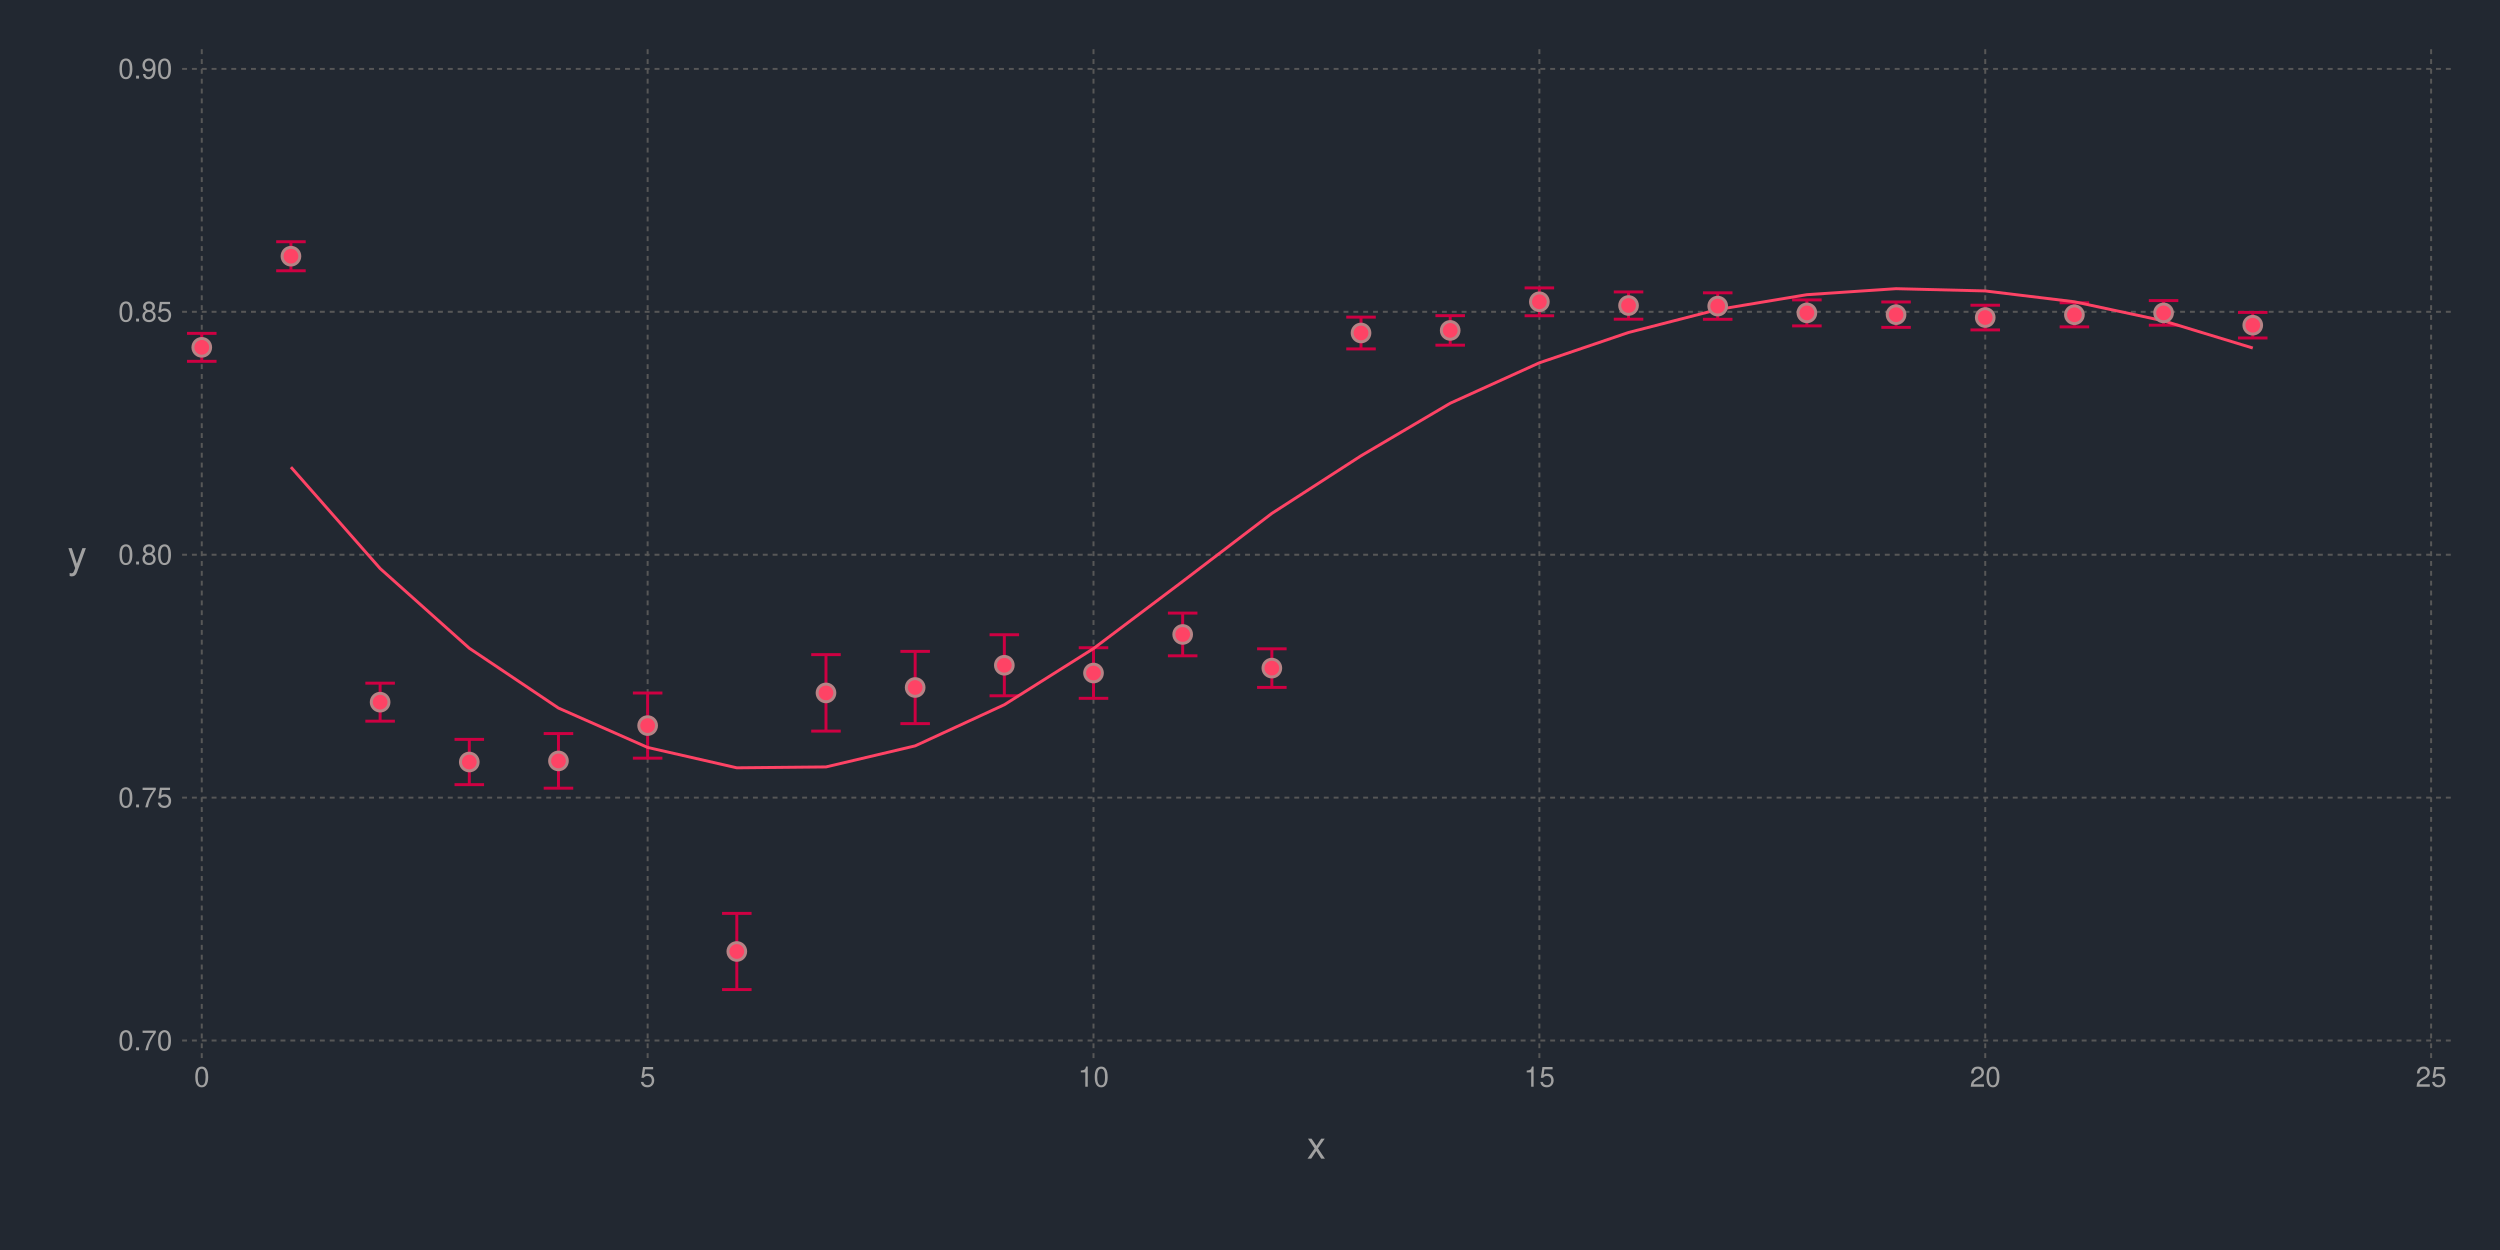
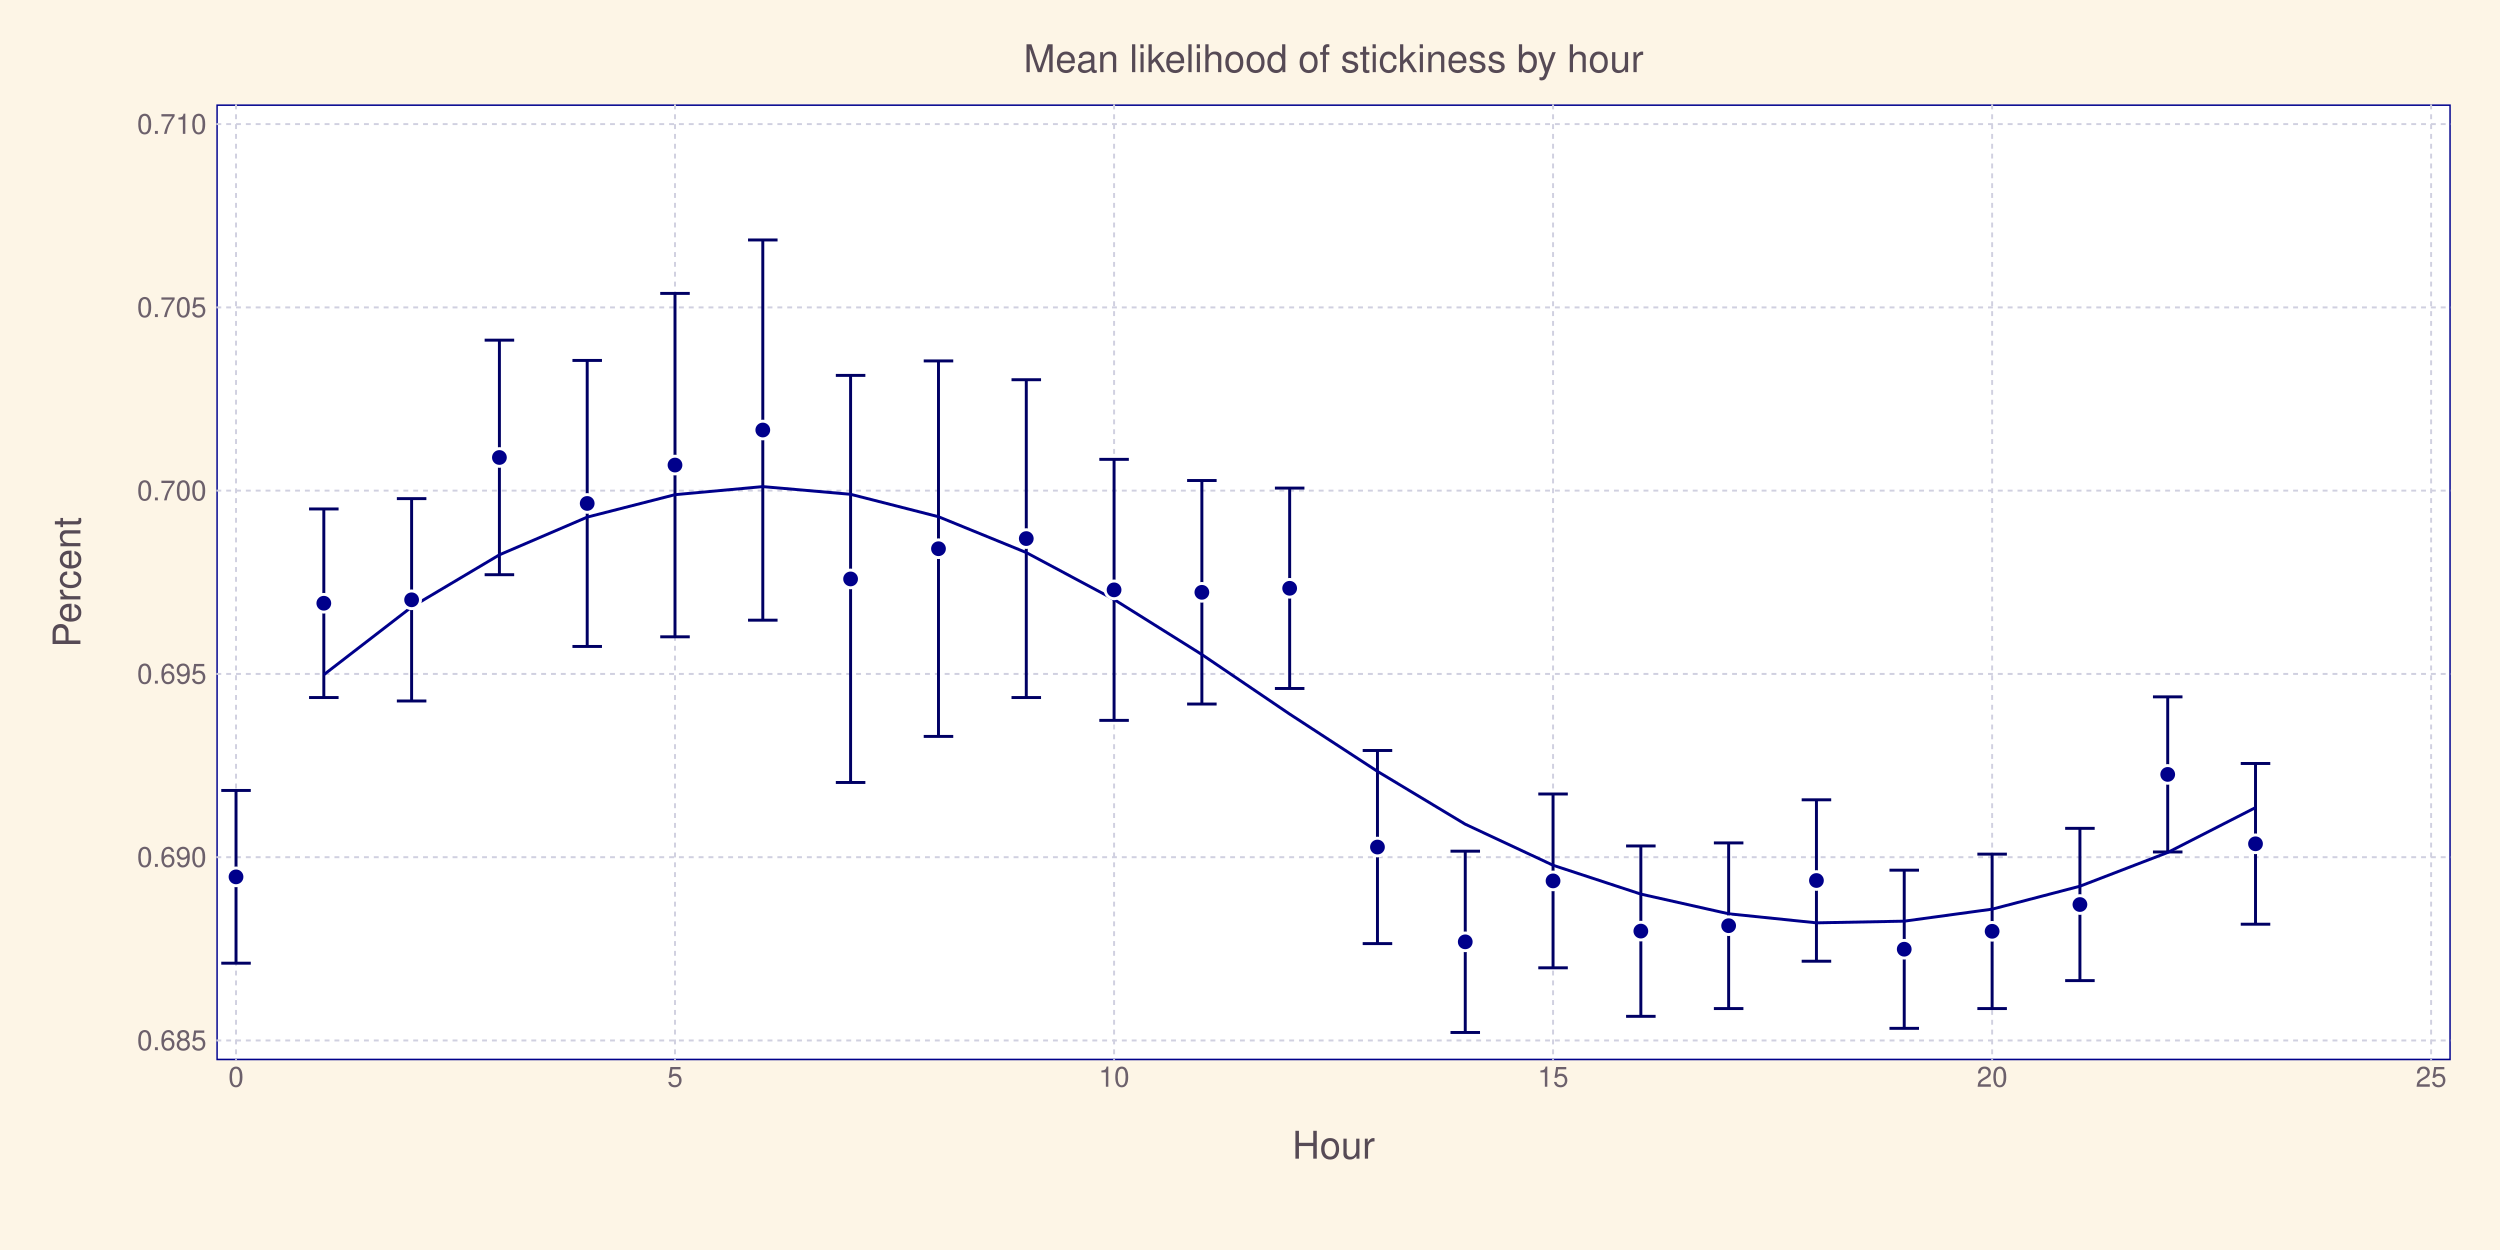
<svg xmlns="http://www.w3.org/2000/svg" xmlns:xlink="http://www.w3.org/1999/xlink" version="1.2" width="254mm" height="127mm" viewBox="0 0 254 127" stroke="none" fill="#000000" stroke-width="0.3" font-size="3.88">
-   <g stroke="#000000" stroke-opacity="0.000" fill="#222831" id="img-817de1bc-1">
+   <g stroke="#000000" stroke-opacity="0.000" fill="#FDF5E6" id="img-7da0a834-1">
    <rect x="0" y="0" width="254" height="127" />
  </g>
-   <g class="plotroot xscalable yscalable" id="img-817de1bc-2">
-     <g font-size="3.88" font-family="'PT Sans','Helvetica Neue','Helvetica',sans-serif" fill="#A1A1A1" stroke="#000000" stroke-opacity="0.000" id="img-817de1bc-3">
-       <text x="133.75" y="115.39" text-anchor="middle" dy="0.6em">x</text>
-     </g>
-     <g class="guide xlabels" font-size="2.82" font-family="'PT Sans Caption','Helvetica Neue','Helvetica',sans-serif" fill="#A1A1A1" id="img-817de1bc-4">
-       <text x="20.5" y="108.72" text-anchor="middle" dy="0.6em">0</text>
-       <text x="65.8" y="108.72" text-anchor="middle" dy="0.6em">5</text>
-       <text x="111.1" y="108.72" text-anchor="middle" dy="0.6em">10</text>
-       <text x="156.4" y="108.72" text-anchor="middle" dy="0.6em">15</text>
-       <text x="201.7" y="108.72" text-anchor="middle" dy="0.6em">20</text>
+   <g class="plotroot xscalable yscalable" id="img-7da0a834-2">
+     <g font-size="3.88" font-family="'PT Sans','Helvetica Neue','Helvetica',sans-serif" fill="#564A55" stroke="#000000" stroke-opacity="0.000" id="img-7da0a834-3">
+       <text x="135.49" y="115.39" text-anchor="middle" dy="0.6em">Hour</text>
+     </g>
+     <g class="guide xlabels" font-size="2.82" font-family="'PT Sans Caption','Helvetica Neue','Helvetica',sans-serif" fill="#6C606B" id="img-7da0a834-4">
+       <text x="23.98" y="108.72" text-anchor="middle" dy="0.6em">0</text>
+       <text x="68.58" y="108.72" text-anchor="middle" dy="0.6em">5</text>
+       <text x="113.19" y="108.72" text-anchor="middle" dy="0.6em">10</text>
+       <text x="157.79" y="108.72" text-anchor="middle" dy="0.6em">15</text>
+       <text x="202.4" y="108.72" text-anchor="middle" dy="0.6em">20</text>
      <text x="247" y="108.72" text-anchor="middle" dy="0.6em">25</text>
    </g>
-     <g clip-path="url(#img-817de1bc-5)">
-       <g id="img-817de1bc-6">
-         <g pointer-events="visible" opacity="1" fill="#222831" stroke="#000000" stroke-opacity="0.000" class="guide background" id="img-817de1bc-7">
-           <rect x="18.5" y="5" width="230.5" height="102.72" />
-         </g>
-         <g class="guide ygridlines xfixed" stroke-dasharray="0.5,0.5" stroke-width="0.2" stroke="#575757" id="img-817de1bc-8">
-           <path fill="none" d="M18.5,105.72 L 249 105.72" />
-           <path fill="none" d="M18.5,81.04 L 249 81.04" />
-           <path fill="none" d="M18.5,56.36 L 249 56.36" />
-           <path fill="none" d="M18.5,31.68 L 249 31.68" />
-           <path fill="none" d="M18.5,7 L 249 7" />
-         </g>
-         <g class="guide xgridlines yfixed" stroke-dasharray="0.5,0.5" stroke-width="0.2" stroke="#575757" id="img-817de1bc-9">
-           <path fill="none" d="M20.5,5 L 20.5 107.72" />
-           <path fill="none" d="M65.8,5 L 65.8 107.72" />
-           <path fill="none" d="M111.1,5 L 111.1 107.72" />
-           <path fill="none" d="M156.4,5 L 156.4 107.72" />
-           <path fill="none" d="M201.7,5 L 201.7 107.72" />
-           <path fill="none" d="M247,5 L 247 107.72" />
-         </g>
-         <g class="plotpanel" id="img-817de1bc-10">
-           <g class="geometry color_RGB{Float32}(0.9960785f0,0.2627451f0,0.39607847f0)" stroke-width="0.3" stroke="#CE0042" id="img-817de1bc-11">
-             <path fill="none" d="M19,36.71 L 22 36.71" />
-             <path fill="none" d="M28.06,27.51 L 31.06 27.51" />
-             <path fill="none" d="M37.12,73.27 L 40.12 73.27" />
-             <path fill="none" d="M46.18,79.72 L 49.18 79.72" />
-             <path fill="none" d="M55.24,80.08 L 58.24 80.08" />
-             <path fill="none" d="M64.3,77.03 L 67.3 77.03" />
-             <path fill="none" d="M73.36,100.54 L 76.36 100.54" />
-             <path fill="none" d="M82.42,74.28 L 85.42 74.28" />
-             <path fill="none" d="M91.48,73.52 L 94.48 73.52" />
-             <path fill="none" d="M100.54,70.69 L 103.54 70.69" />
-             <path fill="none" d="M109.6,70.95 L 112.6 70.95" />
-             <path fill="none" d="M118.66,66.63 L 121.66 66.63" />
-             <path fill="none" d="M127.72,69.84 L 130.72 69.84" />
-             <path fill="none" d="M136.78,35.45 L 139.78 35.45" />
-             <path fill="none" d="M145.84,35.07 L 148.84 35.07" />
-             <path fill="none" d="M154.9,32.08 L 157.9 32.08" />
-             <path fill="none" d="M163.96,32.43 L 166.96 32.43" />
-             <path fill="none" d="M173.02,32.44 L 176.02 32.44" />
-             <path fill="none" d="M182.08,33.11 L 185.08 33.11" />
-             <path fill="none" d="M191.14,33.26 L 194.14 33.26" />
-             <path fill="none" d="M200.2,33.52 L 203.2 33.52" />
-             <path fill="none" d="M209.26,33.21 L 212.26 33.21" />
-             <path fill="none" d="M218.32,33.04 L 221.32 33.04" />
-             <path fill="none" d="M227.38,34.34 L 230.38 34.34" />
-             <path fill="none" d="M20.5,33.87 L 20.5 36.71" />
-             <path fill="none" d="M29.56,24.56 L 29.56 27.51" />
-             <path fill="none" d="M38.62,69.41 L 38.62 73.27" />
-             <path fill="none" d="M47.68,75.12 L 47.68 79.72" />
-             <path fill="none" d="M56.74,74.53 L 56.74 80.08" />
-             <path fill="none" d="M65.8,70.41 L 65.8 77.03" />
-             <path fill="none" d="M74.86,92.8 L 74.86 100.54" />
-             <path fill="none" d="M83.92,66.51 L 83.92 74.28" />
-             <path fill="none" d="M92.98,66.18 L 92.98 73.52" />
-             <path fill="none" d="M102.04,64.49 L 102.04 70.69" />
-             <path fill="none" d="M111.1,65.81 L 111.1 70.95" />
-             <path fill="none" d="M120.16,62.29 L 120.16 66.63" />
-             <path fill="none" d="M129.22,65.92 L 129.22 69.84" />
-             <path fill="none" d="M138.28,32.22 L 138.28 35.45" />
-             <path fill="none" d="M147.34,32.07 L 147.34 35.07" />
-             <path fill="none" d="M156.4,29.25 L 156.4 32.08" />
-             <path fill="none" d="M165.46,29.66 L 165.46 32.43" />
-             <path fill="none" d="M174.52,29.75 L 174.52 32.44" />
-             <path fill="none" d="M183.58,30.47 L 183.58 33.11" />
-             <path fill="none" d="M192.64,30.68 L 192.64 33.26" />
-             <path fill="none" d="M201.7,31.01 L 201.7 33.52" />
-             <path fill="none" d="M210.76,30.76 L 210.76 33.21" />
-             <path fill="none" d="M219.82,30.54 L 219.82 33.04" />
-             <path fill="none" d="M228.88,31.74 L 228.88 34.34" />
-             <path fill="none" d="M19,33.87 L 22 33.87" />
-             <path fill="none" d="M28.06,24.56 L 31.06 24.56" />
-             <path fill="none" d="M37.12,69.41 L 40.12 69.41" />
-             <path fill="none" d="M46.18,75.12 L 49.18 75.12" />
-             <path fill="none" d="M55.24,74.53 L 58.24 74.53" />
-             <path fill="none" d="M64.3,70.41 L 67.3 70.41" />
-             <path fill="none" d="M73.36,92.8 L 76.36 92.8" />
-             <path fill="none" d="M82.42,66.51 L 85.42 66.51" />
-             <path fill="none" d="M91.48,66.18 L 94.48 66.18" />
-             <path fill="none" d="M100.54,64.49 L 103.54 64.49" />
-             <path fill="none" d="M109.6,65.81 L 112.6 65.81" />
-             <path fill="none" d="M118.66,62.29 L 121.66 62.29" />
-             <path fill="none" d="M127.72,65.92 L 130.72 65.92" />
-             <path fill="none" d="M136.78,32.22 L 139.78 32.22" />
-             <path fill="none" d="M145.84,32.07 L 148.84 32.07" />
-             <path fill="none" d="M154.9,29.25 L 157.9 29.25" />
-             <path fill="none" d="M163.96,29.66 L 166.96 29.66" />
-             <path fill="none" d="M173.02,29.75 L 176.02 29.75" />
-             <path fill="none" d="M182.08,30.47 L 185.08 30.47" />
-             <path fill="none" d="M191.14,30.68 L 194.14 30.68" />
-             <path fill="none" d="M200.2,31.01 L 203.2 31.01" />
-             <path fill="none" d="M209.26,30.76 L 212.26 30.76" />
-             <path fill="none" d="M218.32,30.54 L 221.32 30.54" />
-             <path fill="none" d="M227.38,31.74 L 230.38 31.74" />
+     <g clip-path="url(#img-7da0a834-5)">
+       <g id="img-7da0a834-6">
+         <g pointer-events="visible" opacity="1" fill="#FFFFFF" stroke="#00008B" class="guide background" id="img-7da0a834-7">
+           <rect x="21.98" y="10.61" width="227.02" height="97.1" />
+         </g>
+         <g class="guide ygridlines xfixed" stroke-dasharray="0.5,0.5" stroke-width="0.2" stroke="#D0D0E0" id="img-7da0a834-8">
+           <path fill="none" d="M21.98,105.71 L 249 105.71" />
+           <path fill="none" d="M21.98,87.09 L 249 87.09" />
+           <path fill="none" d="M21.98,68.47 L 249 68.47" />
+           <path fill="none" d="M21.98,49.85 L 249 49.85" />
+           <path fill="none" d="M21.98,31.23 L 249 31.23" />
+           <path fill="none" d="M21.98,12.61 L 249 12.61" />
+         </g>
+         <g class="guide xgridlines yfixed" stroke-dasharray="0.5,0.5" stroke-width="0.2" stroke="#D0D0E0" id="img-7da0a834-9">
+           <path fill="none" d="M23.98,10.61 L 23.98 107.72" />
+           <path fill="none" d="M68.58,10.61 L 68.58 107.72" />
+           <path fill="none" d="M113.19,10.61 L 113.19 107.72" />
+           <path fill="none" d="M157.79,10.61 L 157.79 107.72" />
+           <path fill="none" d="M202.4,10.61 L 202.4 107.72" />
+           <path fill="none" d="M247,10.61 L 247 107.72" />
+         </g>
+         <g class="plotpanel" id="img-7da0a834-10">
+           <g class="geometry color_RGB{Float32}(0.0f0,0.0f0,0.54509807f0)" stroke-width="0.3" stroke="#000064" id="img-7da0a834-11">
+             <path fill="none" d="M22.48,97.86 L 25.48 97.86" />
+             <path fill="none" d="M31.4,70.87 L 34.4 70.87" />
+             <path fill="none" d="M40.32,71.22 L 43.32 71.22" />
+             <path fill="none" d="M49.24,58.39 L 52.24 58.39" />
+             <path fill="none" d="M58.16,65.68 L 61.16 65.68" />
+             <path fill="none" d="M67.08,64.7 L 70.08 64.7" />
+             <path fill="none" d="M76,63.01 L 79 63.01" />
+             <path fill="none" d="M84.92,79.5 L 87.92 79.5" />
+             <path fill="none" d="M93.85,74.82 L 96.85 74.82" />
+             <path fill="none" d="M102.77,70.87 L 105.77 70.87" />
+             <path fill="none" d="M111.69,73.19 L 114.69 73.19" />
+             <path fill="none" d="M120.61,71.53 L 123.61 71.53" />
+             <path fill="none" d="M129.53,69.95 L 132.53 69.95" />
+             <path fill="none" d="M138.45,95.87 L 141.45 95.87" />
+             <path fill="none" d="M147.37,104.9 L 150.37 104.9" />
+             <path fill="none" d="M156.29,98.33 L 159.29 98.33" />
+             <path fill="none" d="M165.21,103.26 L 168.21 103.26" />
+             <path fill="none" d="M174.13,102.47 L 177.13 102.47" />
+             <path fill="none" d="M183.05,97.66 L 186.05 97.66" />
+             <path fill="none" d="M191.97,104.48 L 194.97 104.48" />
+             <path fill="none" d="M200.9,102.47 L 203.9 102.47" />
+             <path fill="none" d="M209.82,99.63 L 212.82 99.63" />
+             <path fill="none" d="M218.74,86.56 L 221.74 86.56" />
+             <path fill="none" d="M227.66,93.9 L 230.66 93.9" />
+             <path fill="none" d="M23.98,80.31 L 23.98 97.86" />
+             <path fill="none" d="M32.9,51.71 L 32.9 70.87" />
+             <path fill="none" d="M41.82,50.66 L 41.82 71.22" />
+             <path fill="none" d="M50.74,34.56 L 50.74 58.39" />
+             <path fill="none" d="M59.66,36.62 L 59.66 65.68" />
+             <path fill="none" d="M68.58,29.81 L 68.58 64.7" />
+             <path fill="none" d="M77.5,24.38 L 77.5 63.01" />
+             <path fill="none" d="M86.42,38.14 L 86.42 79.5" />
+             <path fill="none" d="M95.35,36.67 L 95.35 74.82" />
+             <path fill="none" d="M104.27,38.58 L 104.27 70.87" />
+             <path fill="none" d="M113.19,46.67 L 113.19 73.19" />
+             <path fill="none" d="M122.11,48.82 L 122.11 71.53" />
+             <path fill="none" d="M131.03,49.59 L 131.03 69.95" />
+             <path fill="none" d="M139.95,76.25 L 139.95 95.87" />
+             <path fill="none" d="M148.87,86.48 L 148.87 104.9" />
+             <path fill="none" d="M157.79,80.67 L 157.79 98.33" />
+             <path fill="none" d="M166.71,85.95 L 166.71 103.26" />
+             <path fill="none" d="M175.63,85.64 L 175.63 102.47" />
+             <path fill="none" d="M184.55,81.26 L 184.55 97.66" />
+             <path fill="none" d="M193.47,88.41 L 193.47 104.48" />
+             <path fill="none" d="M202.4,86.78 L 202.4 102.47" />
+             <path fill="none" d="M211.32,84.16 L 211.32 99.63" />
+             <path fill="none" d="M220.24,70.8 L 220.24 86.56" />
+             <path fill="none" d="M229.16,77.57 L 229.16 93.9" />
+             <path fill="none" d="M22.48,80.31 L 25.48 80.31" />
+             <path fill="none" d="M31.4,51.71 L 34.4 51.71" />
+             <path fill="none" d="M40.32,50.66 L 43.32 50.66" />
+             <path fill="none" d="M49.24,34.56 L 52.24 34.56" />
+             <path fill="none" d="M58.16,36.62 L 61.16 36.62" />
+             <path fill="none" d="M67.08,29.81 L 70.08 29.81" />
+             <path fill="none" d="M76,24.38 L 79 24.38" />
+             <path fill="none" d="M84.92,38.14 L 87.92 38.14" />
+             <path fill="none" d="M93.85,36.67 L 96.85 36.67" />
+             <path fill="none" d="M102.77,38.58 L 105.77 38.58" />
+             <path fill="none" d="M111.69,46.67 L 114.69 46.67" />
+             <path fill="none" d="M120.61,48.82 L 123.61 48.82" />
+             <path fill="none" d="M129.53,49.59 L 132.53 49.59" />
+             <path fill="none" d="M138.45,76.25 L 141.45 76.25" />
+             <path fill="none" d="M147.37,86.48 L 150.37 86.48" />
+             <path fill="none" d="M156.29,80.67 L 159.29 80.67" />
+             <path fill="none" d="M165.21,85.95 L 168.21 85.95" />
+             <path fill="none" d="M174.13,85.64 L 177.13 85.64" />
+             <path fill="none" d="M183.05,81.26 L 186.05 81.26" />
+             <path fill="none" d="M191.97,88.41 L 194.97 88.41" />
+             <path fill="none" d="M200.9,86.78 L 203.9 86.78" />
+             <path fill="none" d="M209.82,84.16 L 212.82 84.16" />
+             <path fill="none" d="M218.74,70.8 L 221.74 70.8" />
+             <path fill="none" d="M227.66,77.57 L 230.66 77.57" />
          </g>
-           <g stroke-width="0.3" fill="#000000" fill-opacity="0.000" class="geometry" stroke-dasharray="none" stroke="#FE4365" id="img-817de1bc-12">
-             <path fill="none" d="M29.56,47.46 L 38.62 57.76 47.68 65.86 56.74 71.94 65.8 75.94 74.86 78.01 83.92 77.92 92.98 75.78 102.04 71.6 111.1 65.89 120.16 59.07 129.22 52.16 138.28 46.31 147.34 40.97 156.4 36.86 165.46 33.78 174.52 31.45 183.58 29.94 192.64 29.33 201.7 29.56 210.76 30.66 219.82 32.6 228.88 35.36" />
+           <g stroke-width="0.3" fill="#000000" fill-opacity="0.000" class="geometry" stroke-dasharray="none" stroke="#00008B" id="img-7da0a834-12">
+             <path fill="none" d="M32.9,68.55 L 41.82 61.67 50.74 56.37 59.66 52.54 68.58 50.26 77.5 49.44 86.42 50.22 95.35 52.5 104.27 56.14 113.19 60.91 122.11 66.5 131.03 72.55 139.95 78.37 148.87 83.74 157.79 87.91 166.71 90.84 175.63 92.84 184.55 93.76 193.47 93.59 202.4 92.37 211.32 90.04 220.24 86.61 229.16 82.05" />
          </g>
-           <g class="geometry" id="img-817de1bc-13">
-             <g class="color_RGBA{Float32}(0.9960785f0,0.2627451f0,0.39607847f0,1.0f0)" stroke-width="0.3" id="img-817de1bc-14">
-               <g stroke="#B58486" fill="#FE4365" id="img-817de1bc-15">
-                 <use xlink:href="#img-817de1bc-16" x="228.88" y="33.04" />
-               </g>
-               <g stroke="#B58486" fill="#FE4365" id="img-817de1bc-17">
-                 <use xlink:href="#img-817de1bc-18" x="219.82" y="31.79" />
-               </g>
-               <g stroke="#B58486" fill="#FE4365" id="img-817de1bc-19">
-                 <use xlink:href="#img-817de1bc-20" x="210.76" y="31.98" />
-               </g>
-               <g stroke="#B58486" fill="#FE4365" id="img-817de1bc-21">
-                 <use xlink:href="#img-817de1bc-22" x="201.7" y="32.26" />
-               </g>
-               <g stroke="#B58486" fill="#FE4365" id="img-817de1bc-23">
-                 <use xlink:href="#img-817de1bc-24" x="192.64" y="31.97" />
-               </g>
-               <g stroke="#B58486" fill="#FE4365" id="img-817de1bc-25">
-                 <use xlink:href="#img-817de1bc-26" x="183.58" y="31.79" />
-               </g>
-               <g stroke="#B58486" fill="#FE4365" id="img-817de1bc-27">
-                 <use xlink:href="#img-817de1bc-28" x="174.52" y="31.1" />
-               </g>
-               <g stroke="#B58486" fill="#FE4365" id="img-817de1bc-29">
-                 <use xlink:href="#img-817de1bc-30" x="165.46" y="31.04" />
-               </g>
-               <g stroke="#B58486" fill="#FE4365" id="img-817de1bc-31">
-                 <use xlink:href="#img-817de1bc-32" x="156.4" y="30.66" />
-               </g>
-               <g stroke="#B58486" fill="#FE4365" id="img-817de1bc-33">
-                 <use xlink:href="#img-817de1bc-34" x="147.34" y="33.57" />
-               </g>
-               <g stroke="#B58486" fill="#FE4365" id="img-817de1bc-35">
-                 <use xlink:href="#img-817de1bc-36" x="138.28" y="33.83" />
-               </g>
-               <g stroke="#B58486" fill="#FE4365" id="img-817de1bc-37">
-                 <use xlink:href="#img-817de1bc-38" x="129.22" y="67.88" />
-               </g>
-               <g stroke="#B58486" fill="#FE4365" id="img-817de1bc-39">
-                 <use xlink:href="#img-817de1bc-40" x="120.16" y="64.46" />
-               </g>
-               <g stroke="#B58486" fill="#FE4365" id="img-817de1bc-41">
-                 <use xlink:href="#img-817de1bc-42" x="111.1" y="68.38" />
-               </g>
-               <g stroke="#B58486" fill="#FE4365" id="img-817de1bc-43">
-                 <use xlink:href="#img-817de1bc-44" x="102.04" y="67.59" />
-               </g>
-               <g stroke="#B58486" fill="#FE4365" id="img-817de1bc-45">
-                 <use xlink:href="#img-817de1bc-46" x="92.98" y="69.85" />
-               </g>
-               <g stroke="#B58486" fill="#FE4365" id="img-817de1bc-47">
-                 <use xlink:href="#img-817de1bc-48" x="83.92" y="70.4" />
-               </g>
-               <g stroke="#B58486" fill="#FE4365" id="img-817de1bc-49">
-                 <use xlink:href="#img-817de1bc-50" x="74.86" y="96.67" />
-               </g>
-               <g stroke="#B58486" fill="#FE4365" id="img-817de1bc-51">
-                 <use xlink:href="#img-817de1bc-52" x="65.8" y="73.72" />
-               </g>
-               <g stroke="#B58486" fill="#FE4365" id="img-817de1bc-53">
-                 <use xlink:href="#img-817de1bc-54" x="56.74" y="77.31" />
-               </g>
-               <g stroke="#B58486" fill="#FE4365" id="img-817de1bc-55">
-                 <use xlink:href="#img-817de1bc-56" x="47.68" y="77.42" />
-               </g>
-               <g stroke="#B58486" fill="#FE4365" id="img-817de1bc-57">
-                 <use xlink:href="#img-817de1bc-58" x="38.62" y="71.34" />
-               </g>
-               <g stroke="#B58486" fill="#FE4365" id="img-817de1bc-59">
-                 <use xlink:href="#img-817de1bc-60" x="29.56" y="26.03" />
-               </g>
-               <g stroke="#B58486" fill="#FE4365" id="img-817de1bc-61">
-                 <use xlink:href="#img-817de1bc-62" x="20.5" y="35.29" />
+           <g class="geometry" id="img-7da0a834-13">
+             <g class="color_RGBA{Float32}(0.0f0,0.0f0,0.54509807f0,1.0f0)" stroke-width="0.3" id="img-7da0a834-14">
+               <g stroke="#FFFFFF" fill="#00008B" id="img-7da0a834-15">
+                 <use xlink:href="#img-7da0a834-16" x="229.16" y="85.73" />
+               </g>
+               <g stroke="#FFFFFF" fill="#00008B" id="img-7da0a834-17">
+                 <use xlink:href="#img-7da0a834-18" x="220.24" y="78.68" />
+               </g>
+               <g stroke="#FFFFFF" fill="#00008B" id="img-7da0a834-19">
+                 <use xlink:href="#img-7da0a834-20" x="211.32" y="91.9" />
+               </g>
+               <g stroke="#FFFFFF" fill="#00008B" id="img-7da0a834-21">
+                 <use xlink:href="#img-7da0a834-22" x="202.4" y="94.62" />
+               </g>
+               <g stroke="#FFFFFF" fill="#00008B" id="img-7da0a834-23">
+                 <use xlink:href="#img-7da0a834-24" x="193.47" y="96.44" />
+               </g>
+               <g stroke="#FFFFFF" fill="#00008B" id="img-7da0a834-25">
+                 <use xlink:href="#img-7da0a834-26" x="184.55" y="89.46" />
+               </g>
+               <g stroke="#FFFFFF" fill="#00008B" id="img-7da0a834-27">
+                 <use xlink:href="#img-7da0a834-28" x="175.63" y="94.05" />
+               </g>
+               <g stroke="#FFFFFF" fill="#00008B" id="img-7da0a834-29">
+                 <use xlink:href="#img-7da0a834-30" x="166.71" y="94.6" />
+               </g>
+               <g stroke="#FFFFFF" fill="#00008B" id="img-7da0a834-31">
+                 <use xlink:href="#img-7da0a834-32" x="157.79" y="89.5" />
+               </g>
+               <g stroke="#FFFFFF" fill="#00008B" id="img-7da0a834-33">
+                 <use xlink:href="#img-7da0a834-34" x="148.87" y="95.69" />
+               </g>
+               <g stroke="#FFFFFF" fill="#00008B" id="img-7da0a834-35">
+                 <use xlink:href="#img-7da0a834-36" x="139.95" y="86.06" />
+               </g>
+               <g stroke="#FFFFFF" fill="#00008B" id="img-7da0a834-37">
+                 <use xlink:href="#img-7da0a834-38" x="131.03" y="59.77" />
+               </g>
+               <g stroke="#FFFFFF" fill="#00008B" id="img-7da0a834-39">
+                 <use xlink:href="#img-7da0a834-40" x="122.11" y="60.18" />
+               </g>
+               <g stroke="#FFFFFF" fill="#00008B" id="img-7da0a834-41">
+                 <use xlink:href="#img-7da0a834-42" x="113.19" y="59.93" />
+               </g>
+               <g stroke="#FFFFFF" fill="#00008B" id="img-7da0a834-43">
+                 <use xlink:href="#img-7da0a834-44" x="104.27" y="54.72" />
+               </g>
+               <g stroke="#FFFFFF" fill="#00008B" id="img-7da0a834-45">
+                 <use xlink:href="#img-7da0a834-46" x="95.35" y="55.75" />
+               </g>
+               <g stroke="#FFFFFF" fill="#00008B" id="img-7da0a834-47">
+                 <use xlink:href="#img-7da0a834-48" x="86.42" y="58.82" />
+               </g>
+               <g stroke="#FFFFFF" fill="#00008B" id="img-7da0a834-49">
+                 <use xlink:href="#img-7da0a834-50" x="77.5" y="43.69" />
+               </g>
+               <g stroke="#FFFFFF" fill="#00008B" id="img-7da0a834-51">
+                 <use xlink:href="#img-7da0a834-52" x="68.58" y="47.25" />
+               </g>
+               <g stroke="#FFFFFF" fill="#00008B" id="img-7da0a834-53">
+                 <use xlink:href="#img-7da0a834-54" x="59.66" y="51.15" />
+               </g>
+               <g stroke="#FFFFFF" fill="#00008B" id="img-7da0a834-55">
+                 <use xlink:href="#img-7da0a834-56" x="50.74" y="46.48" />
+               </g>
+               <g stroke="#FFFFFF" fill="#00008B" id="img-7da0a834-57">
+                 <use xlink:href="#img-7da0a834-58" x="41.82" y="60.94" />
+               </g>
+               <g stroke="#FFFFFF" fill="#00008B" id="img-7da0a834-59">
+                 <use xlink:href="#img-7da0a834-60" x="32.9" y="61.29" />
+               </g>
+               <g stroke="#FFFFFF" fill="#00008B" id="img-7da0a834-61">
+                 <use xlink:href="#img-7da0a834-62" x="23.98" y="89.09" />
              </g>
            </g>
          </g>
        </g>
      </g>
    </g>
-     <g class="guide ylabels" font-size="2.82" font-family="'PT Sans Caption','Helvetica Neue','Helvetica',sans-serif" fill="#A1A1A1" id="img-817de1bc-63">
-       <text x="17.5" y="105.72" text-anchor="end" dy="0.35em">0.70</text>
-       <text x="17.5" y="81.04" text-anchor="end" dy="0.35em">0.75</text>
-       <text x="17.5" y="56.36" text-anchor="end" dy="0.35em">0.80</text>
-       <text x="17.5" y="31.68" text-anchor="end" dy="0.35em">0.85</text>
-       <text x="17.5" y="7" text-anchor="end" dy="0.35em">0.90</text>
-     </g>
-     <g font-size="3.88" font-family="'PT Sans','Helvetica Neue','Helvetica',sans-serif" fill="#A1A1A1" stroke="#000000" stroke-opacity="0.000" id="img-817de1bc-64">
-       <text x="8.81" y="56.36" text-anchor="end" dy="0.35em">y</text>
+     <g class="guide ylabels" font-size="2.82" font-family="'PT Sans Caption','Helvetica Neue','Helvetica',sans-serif" fill="#6C606B" id="img-7da0a834-63">
+       <text x="20.98" y="105.71" text-anchor="end" dy="0.35em">0.685</text>
+       <text x="20.98" y="87.09" text-anchor="end" dy="0.35em">0.690</text>
+       <text x="20.98" y="68.47" text-anchor="end" dy="0.35em">0.695</text>
+       <text x="20.98" y="49.85" text-anchor="end" dy="0.35em">0.700</text>
+       <text x="20.98" y="31.23" text-anchor="end" dy="0.35em">0.705</text>
+       <text x="20.98" y="12.61" text-anchor="end" dy="0.35em">0.710</text>
+     </g>
+     <g font-size="3.88" font-family="'PT Sans','Helvetica Neue','Helvetica',sans-serif" fill="#564A55" stroke="#000000" stroke-opacity="0.000" id="img-7da0a834-64">
+       <text x="8.81" y="57.16" text-anchor="middle" dy="0.35em" transform="rotate(-90, 8.81, 59.16)">Percent</text>
+     </g>
+     <g font-size="3.88" font-family="'PT Sans','Helvetica Neue','Helvetica',sans-serif" fill="#564A55" stroke="#000000" stroke-opacity="0.000" id="img-7da0a834-65">
+       <text x="135.49" y="5" text-anchor="middle" dy="0.6em">Mean likelihood of stickiness by hour</text>
    </g>
  </g>
  <defs>
-     <clipPath id="img-817de1bc-5">
-       <path d="M18.5,5 L 249 5 249 107.72 18.5 107.72" />
+     <clipPath id="img-7da0a834-5">
+       <path d="M21.98,10.61 L 249 10.61 249 107.72 21.98 107.72" />
    </clipPath>
-     <g id="img-817de1bc-16">
-       <circle cx="0" cy="0" r="0.9" />
-     </g>
-     <g id="img-817de1bc-18">
-       <circle cx="0" cy="0" r="0.9" />
-     </g>
-     <g id="img-817de1bc-20">
-       <circle cx="0" cy="0" r="0.9" />
-     </g>
-     <g id="img-817de1bc-22">
-       <circle cx="0" cy="0" r="0.9" />
-     </g>
-     <g id="img-817de1bc-24">
-       <circle cx="0" cy="0" r="0.9" />
-     </g>
-     <g id="img-817de1bc-26">
-       <circle cx="0" cy="0" r="0.9" />
-     </g>
-     <g id="img-817de1bc-28">
-       <circle cx="0" cy="0" r="0.9" />
-     </g>
-     <g id="img-817de1bc-30">
-       <circle cx="0" cy="0" r="0.9" />
-     </g>
-     <g id="img-817de1bc-32">
-       <circle cx="0" cy="0" r="0.9" />
-     </g>
-     <g id="img-817de1bc-34">
-       <circle cx="0" cy="0" r="0.9" />
-     </g>
-     <g id="img-817de1bc-36">
-       <circle cx="0" cy="0" r="0.9" />
-     </g>
-     <g id="img-817de1bc-38">
-       <circle cx="0" cy="0" r="0.9" />
-     </g>
-     <g id="img-817de1bc-40">
-       <circle cx="0" cy="0" r="0.9" />
-     </g>
-     <g id="img-817de1bc-42">
-       <circle cx="0" cy="0" r="0.9" />
-     </g>
-     <g id="img-817de1bc-44">
-       <circle cx="0" cy="0" r="0.9" />
-     </g>
-     <g id="img-817de1bc-46">
-       <circle cx="0" cy="0" r="0.9" />
-     </g>
-     <g id="img-817de1bc-48">
-       <circle cx="0" cy="0" r="0.9" />
-     </g>
-     <g id="img-817de1bc-50">
-       <circle cx="0" cy="0" r="0.9" />
-     </g>
-     <g id="img-817de1bc-52">
-       <circle cx="0" cy="0" r="0.9" />
-     </g>
-     <g id="img-817de1bc-54">
-       <circle cx="0" cy="0" r="0.9" />
-     </g>
-     <g id="img-817de1bc-56">
-       <circle cx="0" cy="0" r="0.9" />
-     </g>
-     <g id="img-817de1bc-58">
-       <circle cx="0" cy="0" r="0.9" />
-     </g>
-     <g id="img-817de1bc-60">
-       <circle cx="0" cy="0" r="0.9" />
-     </g>
-     <g id="img-817de1bc-62">
+     <g id="img-7da0a834-16">
+       <circle cx="0" cy="0" r="0.9" />
+     </g>
+     <g id="img-7da0a834-18">
+       <circle cx="0" cy="0" r="0.9" />
+     </g>
+     <g id="img-7da0a834-20">
+       <circle cx="0" cy="0" r="0.9" />
+     </g>
+     <g id="img-7da0a834-22">
+       <circle cx="0" cy="0" r="0.9" />
+     </g>
+     <g id="img-7da0a834-24">
+       <circle cx="0" cy="0" r="0.9" />
+     </g>
+     <g id="img-7da0a834-26">
+       <circle cx="0" cy="0" r="0.9" />
+     </g>
+     <g id="img-7da0a834-28">
+       <circle cx="0" cy="0" r="0.9" />
+     </g>
+     <g id="img-7da0a834-30">
+       <circle cx="0" cy="0" r="0.9" />
+     </g>
+     <g id="img-7da0a834-32">
+       <circle cx="0" cy="0" r="0.9" />
+     </g>
+     <g id="img-7da0a834-34">
+       <circle cx="0" cy="0" r="0.9" />
+     </g>
+     <g id="img-7da0a834-36">
+       <circle cx="0" cy="0" r="0.9" />
+     </g>
+     <g id="img-7da0a834-38">
+       <circle cx="0" cy="0" r="0.9" />
+     </g>
+     <g id="img-7da0a834-40">
+       <circle cx="0" cy="0" r="0.9" />
+     </g>
+     <g id="img-7da0a834-42">
+       <circle cx="0" cy="0" r="0.9" />
+     </g>
+     <g id="img-7da0a834-44">
+       <circle cx="0" cy="0" r="0.9" />
+     </g>
+     <g id="img-7da0a834-46">
+       <circle cx="0" cy="0" r="0.9" />
+     </g>
+     <g id="img-7da0a834-48">
+       <circle cx="0" cy="0" r="0.9" />
+     </g>
+     <g id="img-7da0a834-50">
+       <circle cx="0" cy="0" r="0.9" />
+     </g>
+     <g id="img-7da0a834-52">
+       <circle cx="0" cy="0" r="0.9" />
+     </g>
+     <g id="img-7da0a834-54">
+       <circle cx="0" cy="0" r="0.9" />
+     </g>
+     <g id="img-7da0a834-56">
+       <circle cx="0" cy="0" r="0.9" />
+     </g>
+     <g id="img-7da0a834-58">
+       <circle cx="0" cy="0" r="0.9" />
+     </g>
+     <g id="img-7da0a834-60">
+       <circle cx="0" cy="0" r="0.9" />
+     </g>
+     <g id="img-7da0a834-62">
      <circle cx="0" cy="0" r="0.9" />
    </g>
  </defs>
</svg>
